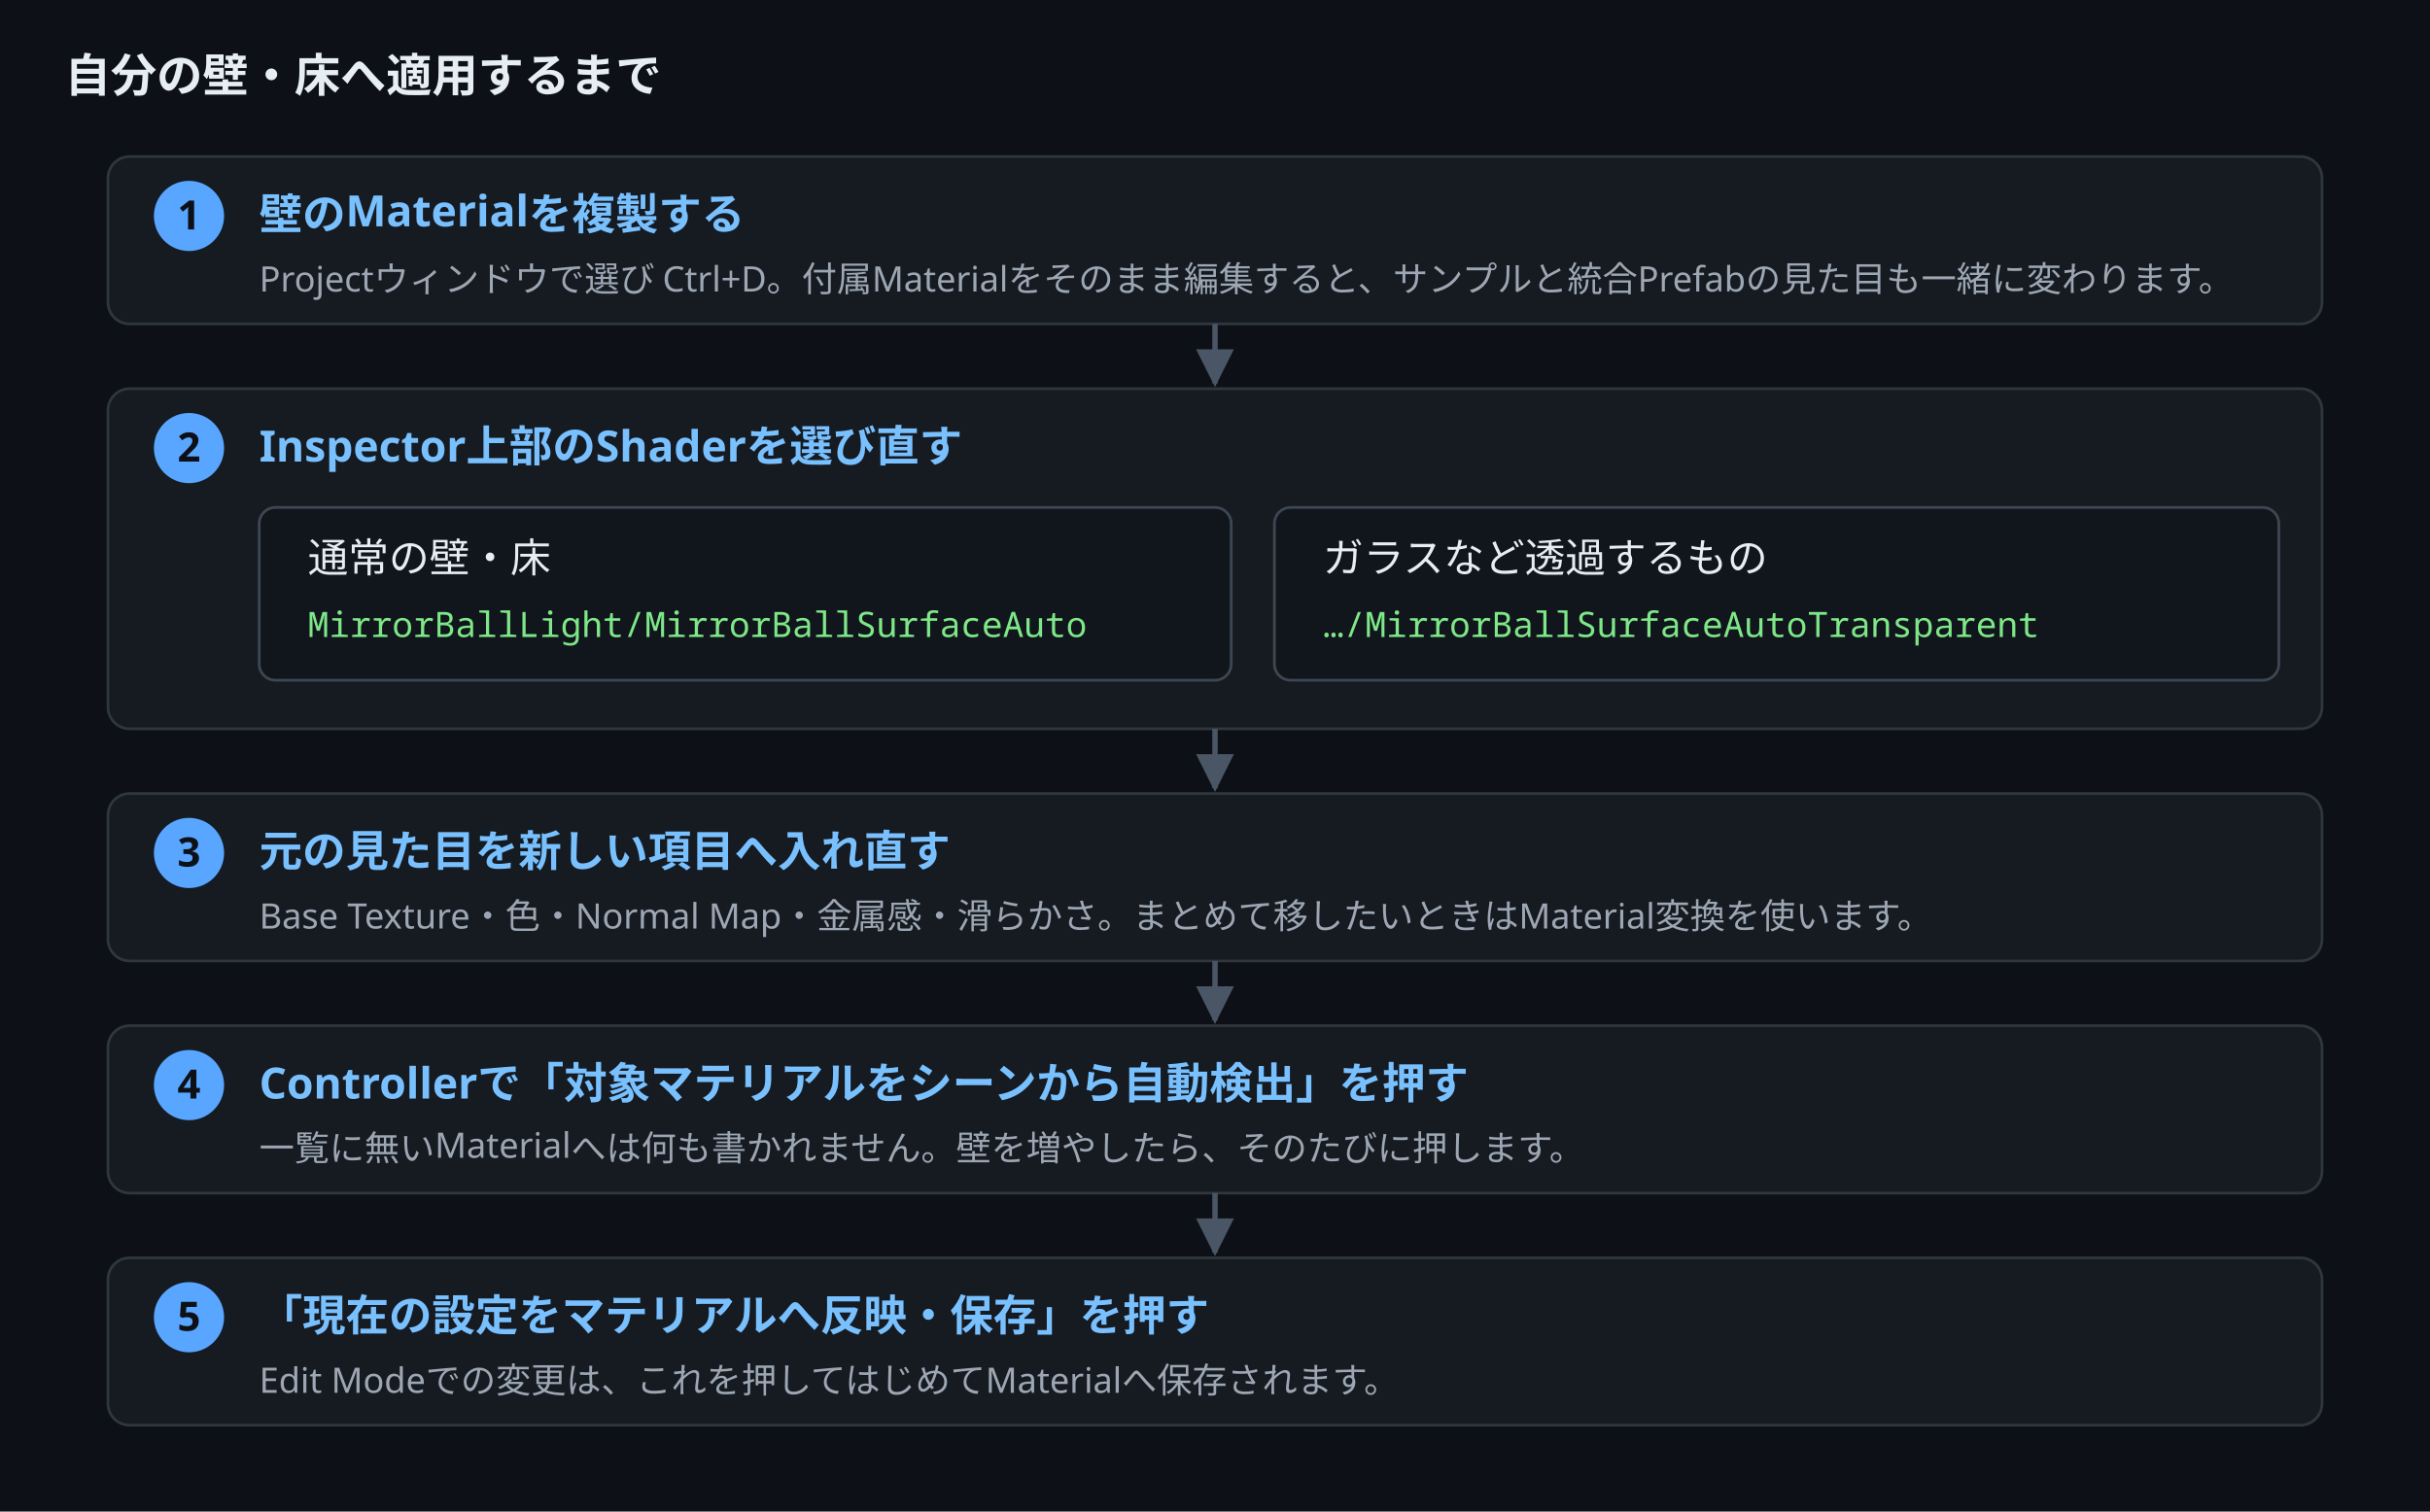
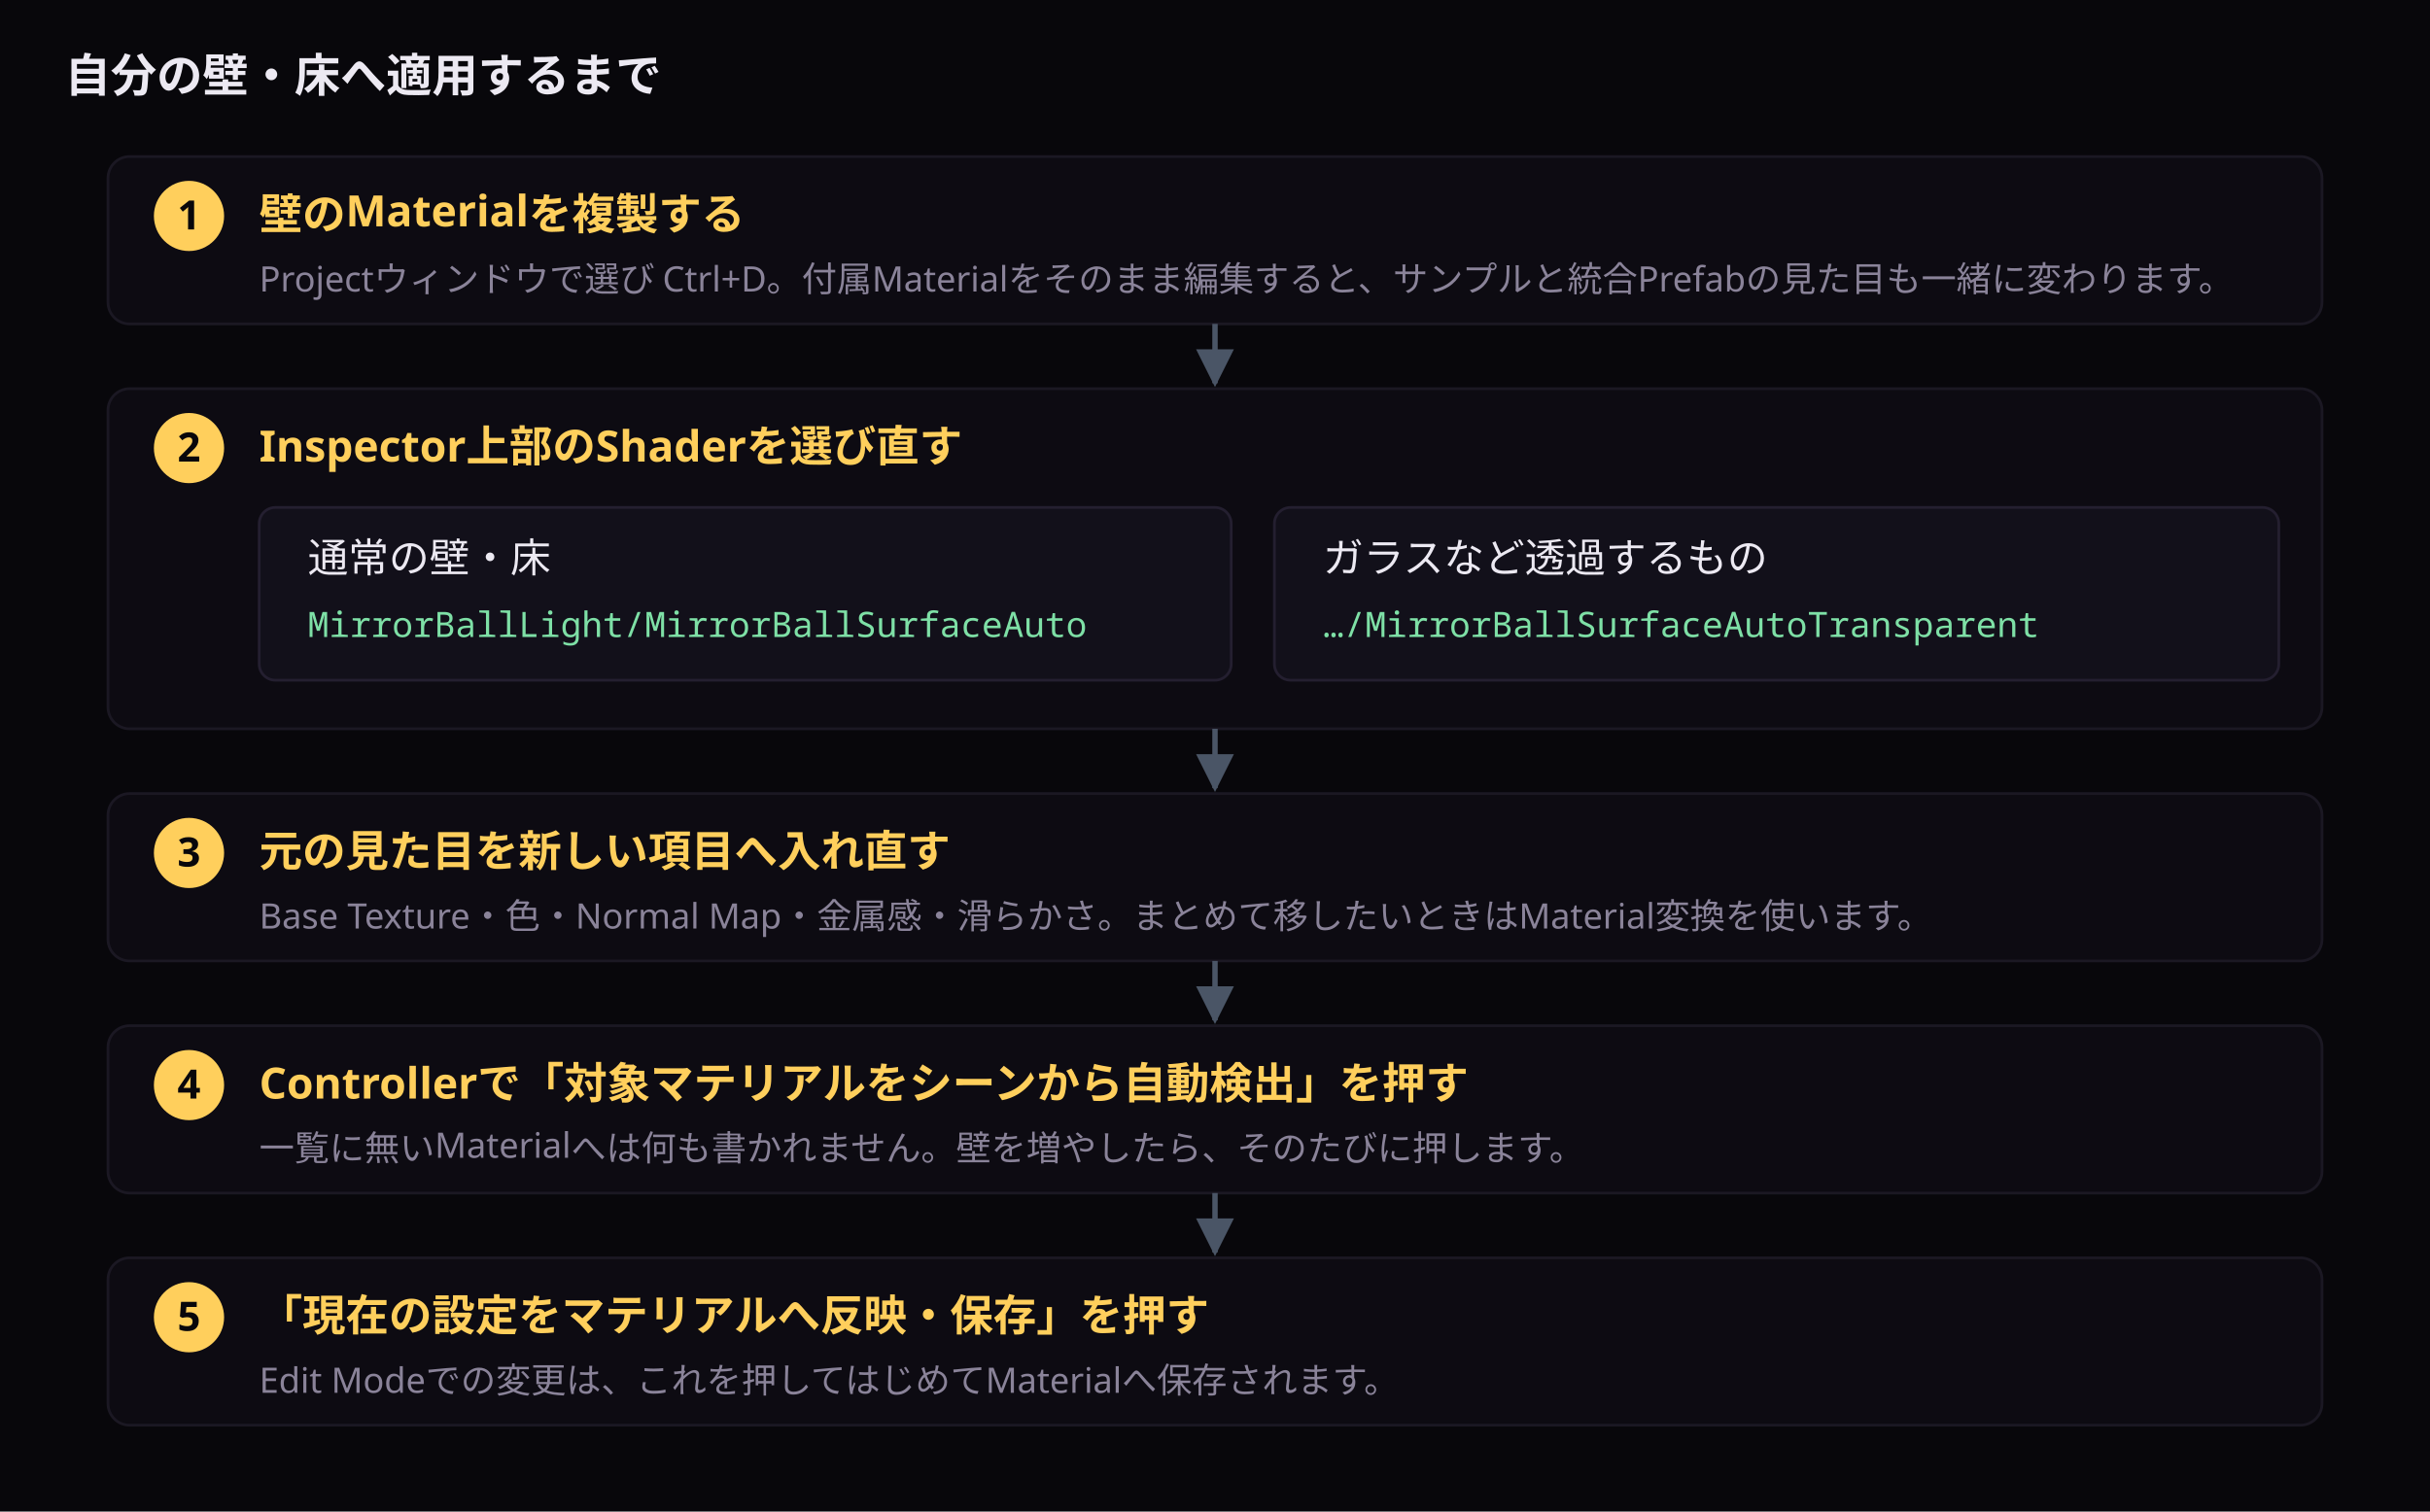
<svg xmlns="http://www.w3.org/2000/svg" viewBox="0 0 900 560" role="img" aria-label="自分の壁へ適用する5つの手順">
  <style>
-  .bg{fill:#0d1117}
-  .cell{fill:#161b22;stroke:#30363d;stroke-width:1}
-  .sub{fill:#11161d;stroke:#3d4753;stroke-width:1}
-  .warn{fill:#2a1f12;stroke:#7a5a22;stroke-width:1}
-  .t{fill:#e6edf3;font:15px "Segoe UI","Noto Sans JP",sans-serif}
-  .h{fill:#79c0ff;font:bold 16px "Segoe UI","Noto Sans JP",sans-serif}
-  .m{fill:#9da7b3;font:13px "Segoe UI","Noto Sans JP",sans-serif}
-  .code{fill:#7ee787;font:13px "Consolas","Noto Sans Mono",monospace}
-  .ttl{fill:#e6edf3;font:bold 17px "Segoe UI","Noto Sans JP",sans-serif}
-  .num{fill:#0d1117;font:bold 15px "Segoe UI",sans-serif}
-  .dot{fill:#58a6ff}
+  .bg{fill:#08070b}
+  .cell{fill:#0d0b12;stroke:#1b1823;stroke-width:1}
+  .sub{fill:#12101a;stroke:#241f30;stroke-width:1}
+  .warn{fill:#1d1410;stroke:#7a4a2a;stroke-width:1}
+  .t{fill:#ece9f2;font:15px "Segoe UI","Hiragino Kaku Gothic ProN","Yu Gothic UI","Meiryo",sans-serif}
+  .h{fill:#ffcf5c;font:bold 16px "Segoe UI","Hiragino Kaku Gothic ProN","Yu Gothic UI","Meiryo",sans-serif}
+  .m{fill:#8a8399;font:13px "Segoe UI","Hiragino Kaku Gothic ProN","Yu Gothic UI","Meiryo",sans-serif}
+  .code{fill:#7ee0a6;font:13px "Consolas","Noto Sans Mono",monospace}
+  .ttl{fill:#ece9f2;font:bold 17px "Segoe UI","Hiragino Kaku Gothic ProN","Yu Gothic UI","Meiryo",sans-serif}
+  .num{fill:#08070b;font:bold 15px "Segoe UI",sans-serif}
+  .dot{fill:#ffcf5c}
 .ar{stroke:#4a5566;stroke-width:2;fill:none;marker-end:url(#a)}
</style>
  <defs>
    <marker id="a" viewBox="0 0 10 10" refX="9" refY="5" markerWidth="7" markerHeight="7" orient="auto">
      <path d="M0 0 L10 5 L0 10 z" fill="#4a5566" />
    </marker>
  </defs>
  <rect class="bg" width="900" height="560" />
  <text class="ttl" x="24" y="34">自分の壁・床へ適用するまで</text>
  <rect class="cell" x="40" y="58" width="820" height="62" rx="8" />
  <circle class="dot" cx="70" cy="80" r="13" />
  <text class="num" x="70" y="85" text-anchor="middle">1</text>
  <text class="h" x="96" y="85">壁のMaterialを複製する</text>
  <text class="m" x="96" y="108">Projectウィンドウで選び Ctrl+D。付属Materialをそのまま編集すると、サンプルと統合Prefabの見た目も一緒に変わります。</text>
  <path class="ar" d="M450 120 L450 142" />
  <rect class="cell" x="40" y="144" width="820" height="126" rx="8" />
  <circle class="dot" cx="70" cy="166" r="13" />
  <text class="num" x="70" y="171" text-anchor="middle">2</text>
  <text class="h" x="96" y="171">Inspector上部のShaderを選び直す</text>
  <rect class="sub" x="96" y="188" width="360" height="64" rx="6" />
  <text class="t" x="114" y="212">通常の壁・床</text>
  <text class="code" x="114" y="236">MirrorBallLight/MirrorBallSurfaceAuto</text>
  <rect class="sub" x="472" y="188" width="372" height="64" rx="6" />
  <text class="t" x="490" y="212">ガラスなど透過するもの</text>
  <text class="code" x="490" y="236">…/MirrorBallSurfaceAutoTransparent</text>
  <path class="ar" d="M450 270 L450 292" />
  <rect class="cell" x="40" y="294" width="820" height="62" rx="8" />
  <circle class="dot" cx="70" cy="316" r="13" />
  <text class="num" x="70" y="321" text-anchor="middle">3</text>
  <text class="h" x="96" y="321">元の見た目を新しい項目へ入れ直す</text>
  <text class="m" x="96" y="344">Base Texture・色・Normal Map・金属感・滑らかさ。まとめて移したいときはMaterial変換を使います。</text>
  <path class="ar" d="M450 356 L450 378" />
  <rect class="cell" x="40" y="380" width="820" height="62" rx="8" />
  <circle class="dot" cx="70" cy="402" r="13" />
  <text class="num" x="70" y="407" text-anchor="middle">4</text>
  <text class="h" x="96" y="407">Controllerで「対象マテリアルをシーンから自動検出」を押す</text>
  <text class="m" x="96" y="430">一覧に無いMaterialへは何も書かれません。壁を増やしたら、そのたびに押します。</text>
  <path class="ar" d="M450 442 L450 464" />
  <rect class="cell" x="40" y="466" width="820" height="62" rx="8" />
  <circle class="dot" cx="70" cy="488" r="13" />
  <text class="num" x="70" y="493" text-anchor="middle">5</text>
  <text class="h" x="96" y="493">「現在の設定をマテリアルへ反映・保存」を押す</text>
  <text class="m" x="96" y="516">Edit Modeでの変更は、これを押してはじめてMaterialへ保存されます。</text>
</svg>
